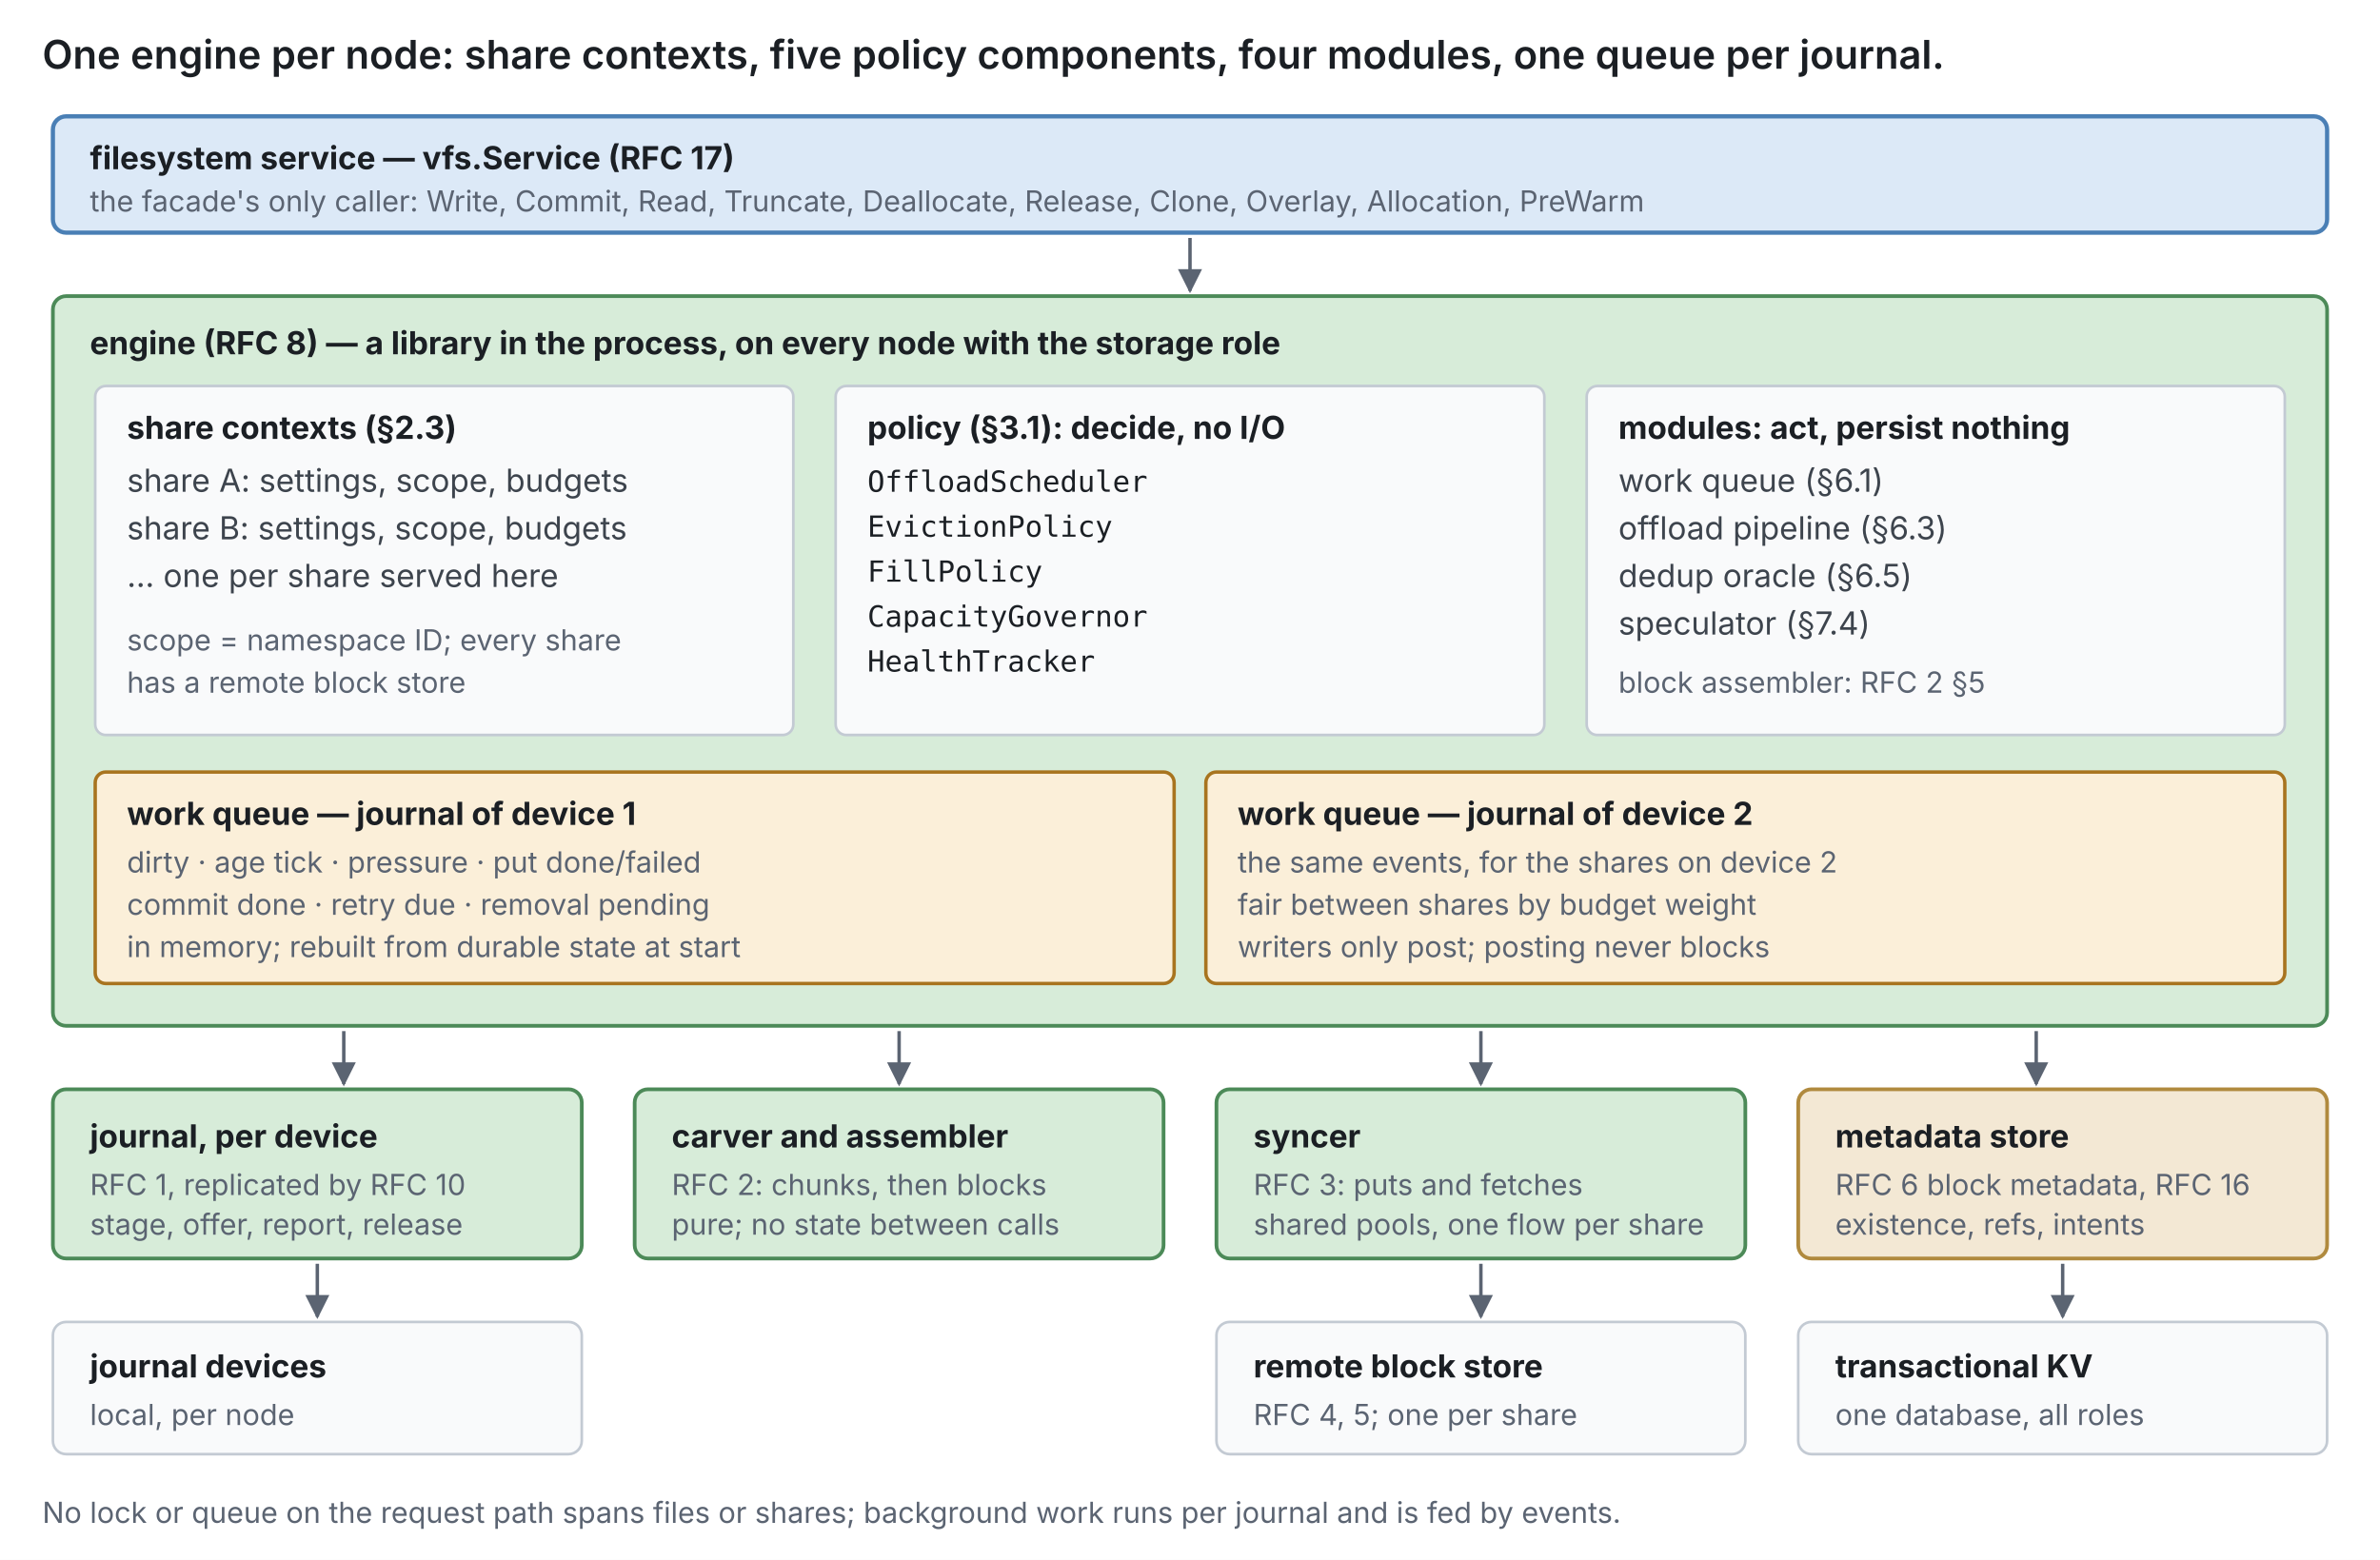
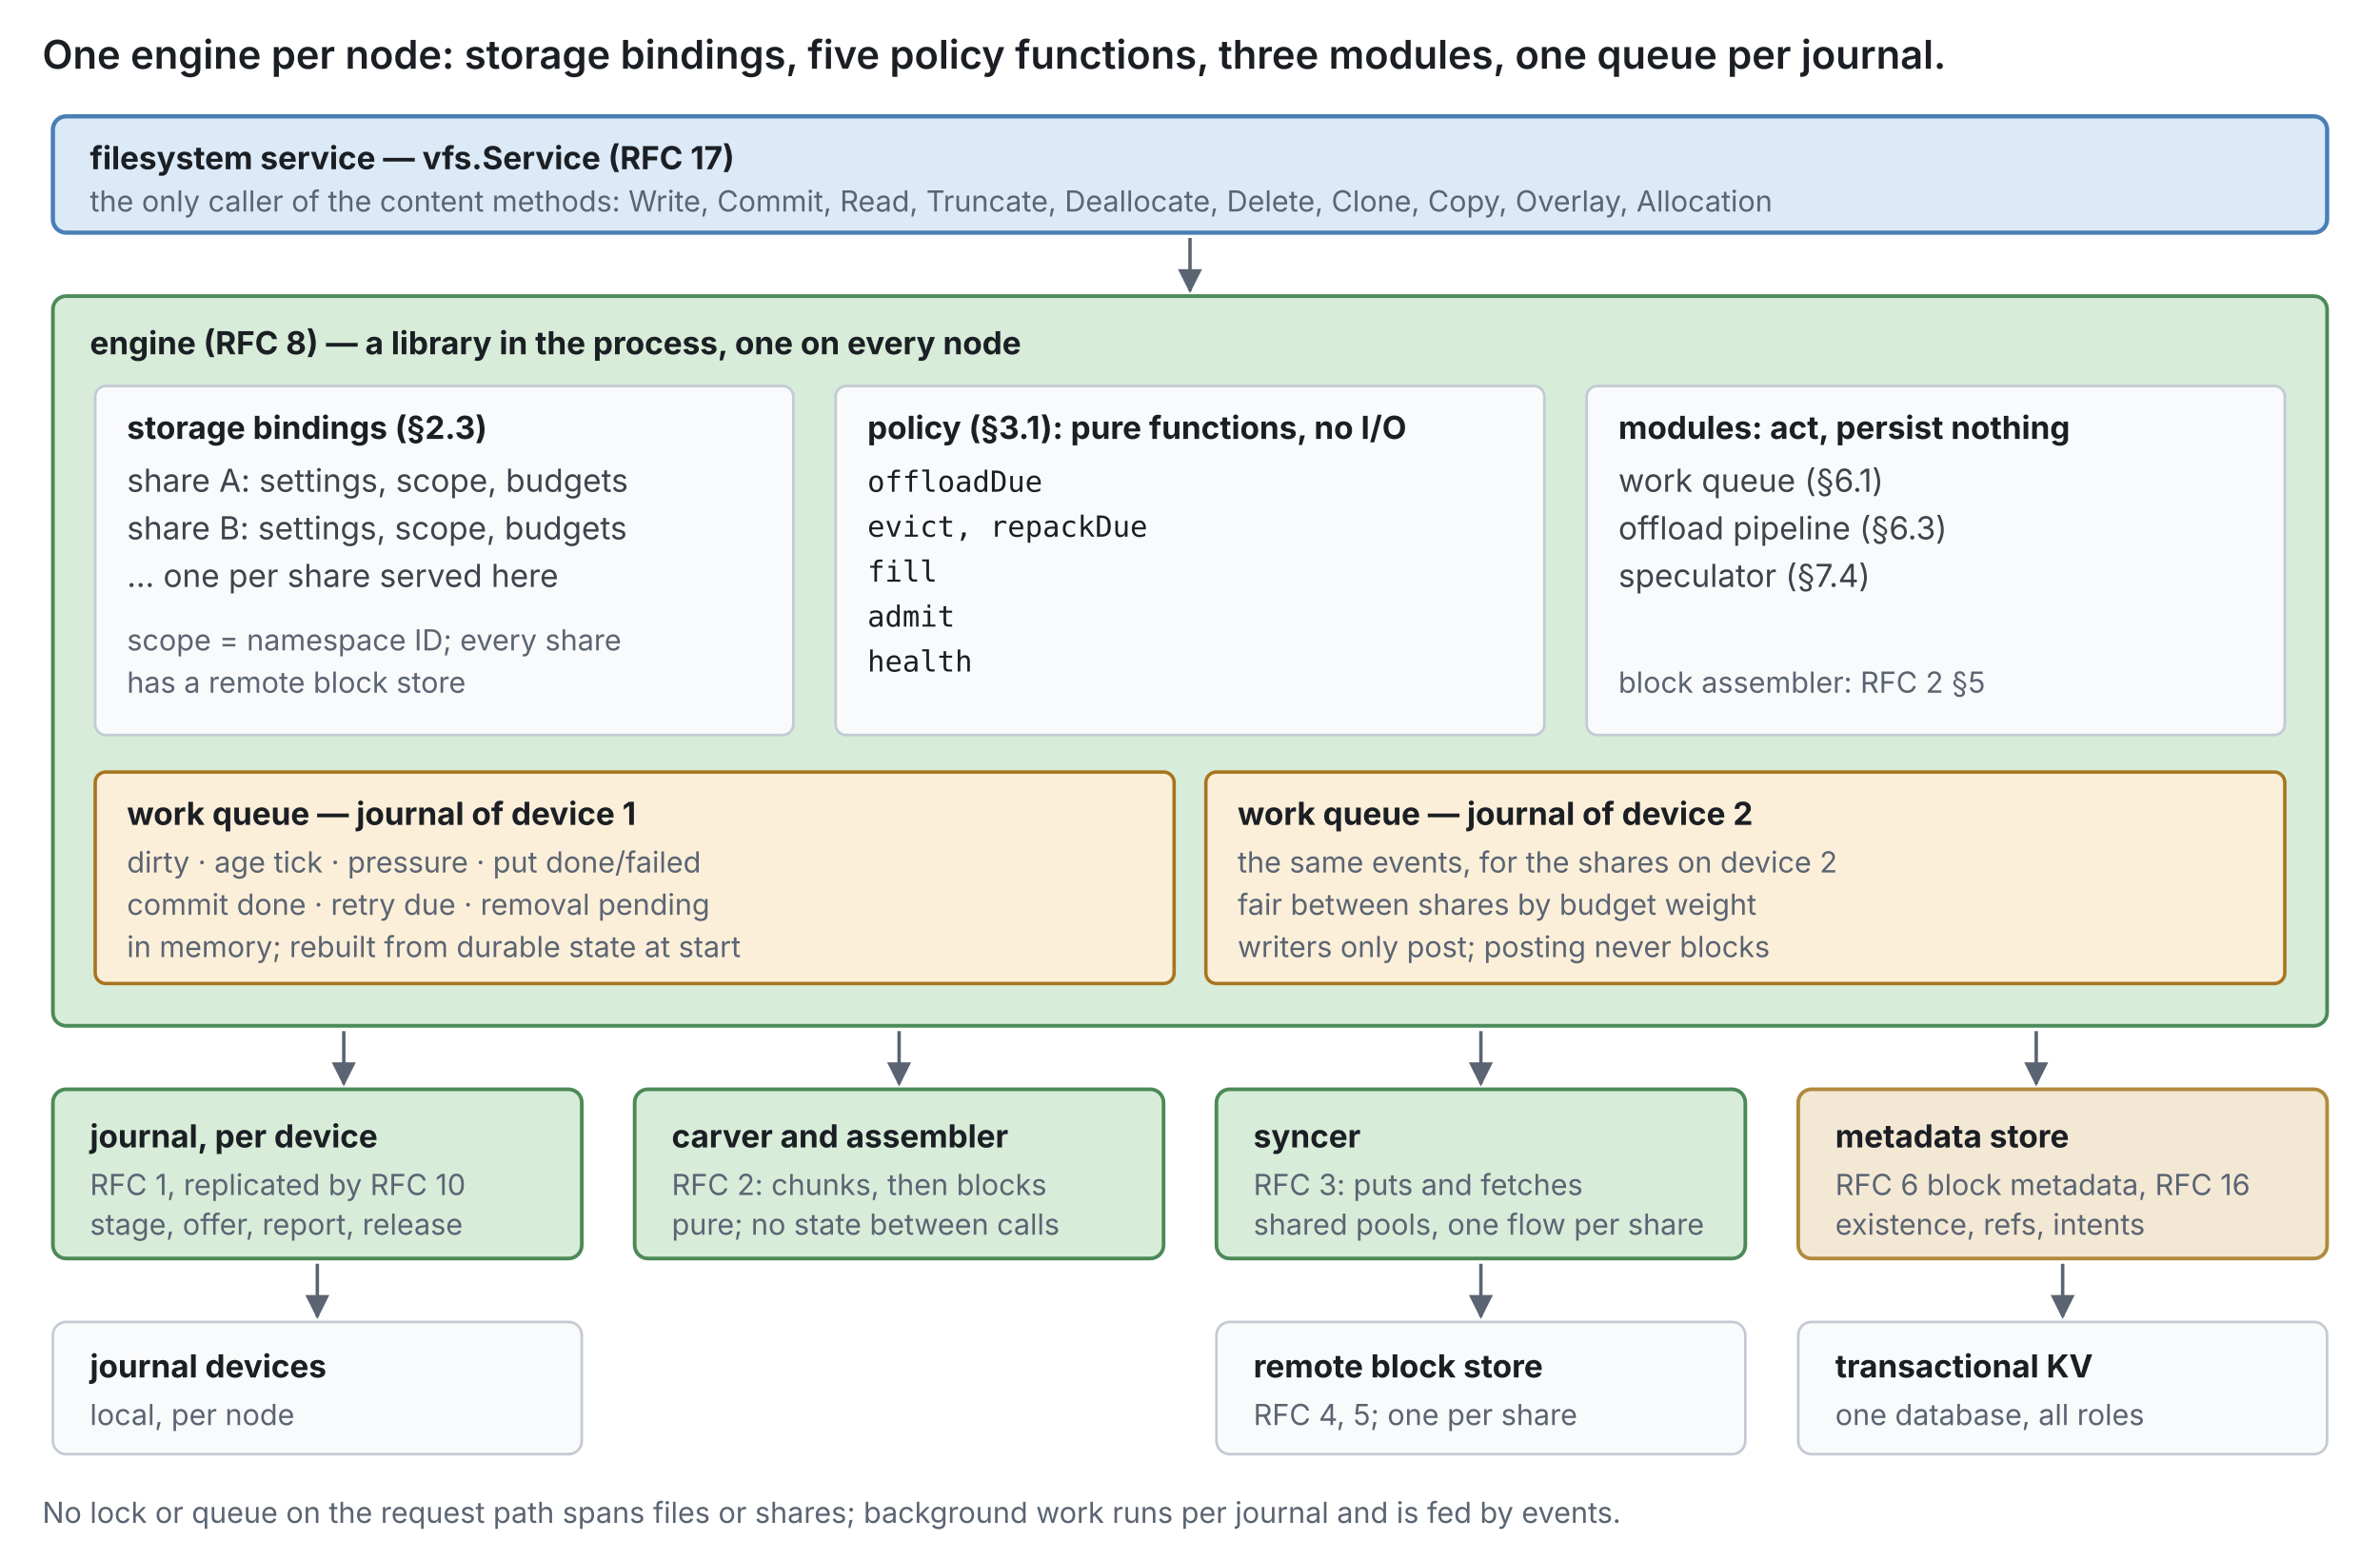
<svg xmlns="http://www.w3.org/2000/svg" viewBox="0 0 900 590" width="900" height="590" font-family="system-ui,-apple-system,Segoe UI,sans-serif">
  <defs>
    <style>
.t{font-size:15px;font-weight:600;fill:#1b1f24}.h{font-size:12px;font-weight:700;fill:#1b1f24}
.l{font-size:12px;fill:#3d444d}.s{font-size:11px;fill:#5b6472}
.m{font-family:ui-monospace,SFMono-Regular,Menlo,monospace;font-size:11px;fill:#1b1f24}
.vfs{fill:#dce9f7;stroke:#4a7fb5;stroke-width:1.6}.meta{fill:#f3e8d4;stroke:#b08a3e;stroke-width:1.4}
.data{fill:#d7ecd9;stroke:#4c8a58;stroke-width:1.4}.ext{fill:#f9fafb;stroke:#c3cad3;stroke-width:1}
.p{fill:#ffffff;stroke:#1b1f24;stroke-width:1.1}.k{fill:#fbefd9;stroke:#a8741f;stroke-width:1.3}.r{fill:#f8e3e6;stroke:#a33a4d;stroke-width:1.3}
.a{fill:#eaf4ec;stroke:#2f6f4f;stroke-width:1.3}
.arr{stroke:#5b6472;stroke-width:1.3;fill:none;marker-end:url(#h)}.dash{stroke:#a33a4d;stroke-width:1.2;stroke-dasharray:5 3;fill:none;marker-end:url(#h)}
.lane{stroke:#c3cad3;stroke-width:1;stroke-dasharray:3 3}
</style>
    <marker id="h" viewBox="0 0 10 10" refX="9" refY="5" markerWidth="7" markerHeight="7" orient="auto-start-reverse">
      <path d="M0 0L10 5L0 10z" fill="#5b6472" />
    </marker>
  </defs>
  <rect width="900" height="590" fill="#ffffff" />
-   <text x="16" y="26" class="t">One engine per node: share contexts, five policy components, four modules, one queue per journal.</text>
+   <text x="16" y="26" class="t">One engine per node: storage bindings, five policy functions, three modules, one queue per journal.</text>
  <rect x="20" y="44" width="860" height="44" rx="5" class="vfs" />
  <text x="34" y="64" class="h">filesystem service — vfs.Service (RFC 17)</text>
-   <text x="34" y="80" class="s">the facade's only caller: Write, Commit, Read, Truncate, Deallocate, Release, Clone, Overlay, Allocation, PreWarm</text>
+   <text x="34" y="80" class="s">the only caller of the content methods: Write, Commit, Read, Truncate, Deallocate, Delete, Clone, Copy, Overlay, Allocation</text>
  <path d="M450 90V110" class="arr" />
  <rect x="20" y="112" width="860" height="276" rx="5" class="data" />
-   <text x="34" y="134" class="h">engine (RFC 8) — a library in the process, on every node with the storage role</text>
+   <text x="34" y="134" class="h">engine (RFC 8) — a library in the process, one on every node</text>
  <rect x="36" y="146" width="264" height="132" rx="4" class="ext" />
-   <text x="48" y="166" class="h">share contexts (§2.3)</text>
+   <text x="48" y="166" class="h">storage bindings (§2.3)</text>
  <text x="48" y="186" class="l">share A: settings, scope, budgets</text>
  <text x="48" y="204" class="l">share B: settings, scope, budgets</text>
  <text x="48" y="222" class="l">… one per share served here</text>
  <text x="48" y="246" class="s">scope = namespace ID; every share</text>
  <text x="48" y="262" class="s">has a remote block store</text>
  <rect x="316" y="146" width="268" height="132" rx="4" class="ext" />
-   <text x="328" y="166" class="h">policy (§3.1): decide, no I/O</text>
-   <text x="328" y="186" class="m">OffloadScheduler</text>
-   <text x="328" y="203" class="m">EvictionPolicy</text>
-   <text x="328" y="220" class="m">FillPolicy</text>
-   <text x="328" y="237" class="m">CapacityGovernor</text>
-   <text x="328" y="254" class="m">HealthTracker</text>
+   <text x="328" y="166" class="h">policy (§3.1): pure functions, no I/O</text>
+   <text x="328" y="186" class="m">offloadDue</text>
+   <text x="328" y="203" class="m">evict, repackDue</text>
+   <text x="328" y="220" class="m">fill</text>
+   <text x="328" y="237" class="m">admit</text>
+   <text x="328" y="254" class="m">health</text>
  <rect x="600" y="146" width="264" height="132" rx="4" class="ext" />
  <text x="612" y="166" class="h">modules: act, persist nothing</text>
  <text x="612" y="186" class="l">work queue (§6.1)</text>
  <text x="612" y="204" class="l">offload pipeline (§6.3)</text>
-   <text x="612" y="222" class="l">dedup oracle (§6.5)</text>
-   <text x="612" y="240" class="l">speculator (§7.4)</text>
+   <text x="612" y="222" class="l">speculator (§7.4)</text>
  <text x="612" y="262" class="s">block assembler: RFC 2 §5</text>
  <rect x="36" y="292" width="408" height="80" rx="4" class="k" />
  <text x="48" y="312" class="h">work queue — journal of device 1</text>
  <text x="48" y="330" class="s">dirty · age tick · pressure · put done/failed</text>
  <text x="48" y="346" class="s">commit done · retry due · removal pending</text>
  <text x="48" y="362" class="s">in memory; rebuilt from durable state at start</text>
  <rect x="456" y="292" width="408" height="80" rx="4" class="k" />
  <text x="468" y="312" class="h">work queue — journal of device 2</text>
  <text x="468" y="330" class="s">the same events, for the shares on device 2</text>
  <text x="468" y="346" class="s">fair between shares by budget weight</text>
  <text x="468" y="362" class="s">writers only post; posting never blocks</text>
  <path d="M130 390V410" class="arr" />
  <path d="M340 390V410" class="arr" />
  <path d="M560 390V410" class="arr" />
  <path d="M770 390V410" class="arr" />
  <rect x="20" y="412" width="200" height="64" rx="5" class="data" />
  <text x="34" y="434" class="h">journal, per device</text>
  <text x="34" y="452" class="s">RFC 1, replicated by RFC 10</text>
  <text x="34" y="467" class="s">stage, offer, report, release</text>
  <rect x="240" y="412" width="200" height="64" rx="5" class="data" />
  <text x="254" y="434" class="h">carver and assembler</text>
  <text x="254" y="452" class="s">RFC 2: chunks, then blocks</text>
  <text x="254" y="467" class="s">pure; no state between calls</text>
  <rect x="460" y="412" width="200" height="64" rx="5" class="data" />
  <text x="474" y="434" class="h">syncer</text>
  <text x="474" y="452" class="s">RFC 3: puts and fetches</text>
  <text x="474" y="467" class="s">shared pools, one flow per share</text>
  <rect x="680" y="412" width="200" height="64" rx="5" class="meta" />
  <text x="694" y="434" class="h">metadata store</text>
  <text x="694" y="452" class="s">RFC 6 block metadata, RFC 16</text>
  <text x="694" y="467" class="s">existence, refs, intents</text>
  <path d="M120 478V498" class="arr" />
  <path d="M560 478V498" class="arr" />
  <path d="M780 478V498" class="arr" />
  <rect x="20" y="500" width="200" height="50" rx="5" class="ext" />
  <text x="34" y="521" class="h">journal devices</text>
  <text x="34" y="539" class="s">local, per node</text>
  <rect x="460" y="500" width="200" height="50" rx="5" class="ext" />
  <text x="474" y="521" class="h">remote block store</text>
  <text x="474" y="539" class="s">RFC 4, 5; one per share</text>
  <rect x="680" y="500" width="200" height="50" rx="5" class="ext" />
  <text x="694" y="521" class="h">transactional KV</text>
  <text x="694" y="539" class="s">one database, all roles</text>
  <text x="16" y="576" class="s">No lock or queue on the request path spans files or shares; background work runs per journal and is fed by events.</text>
</svg>
